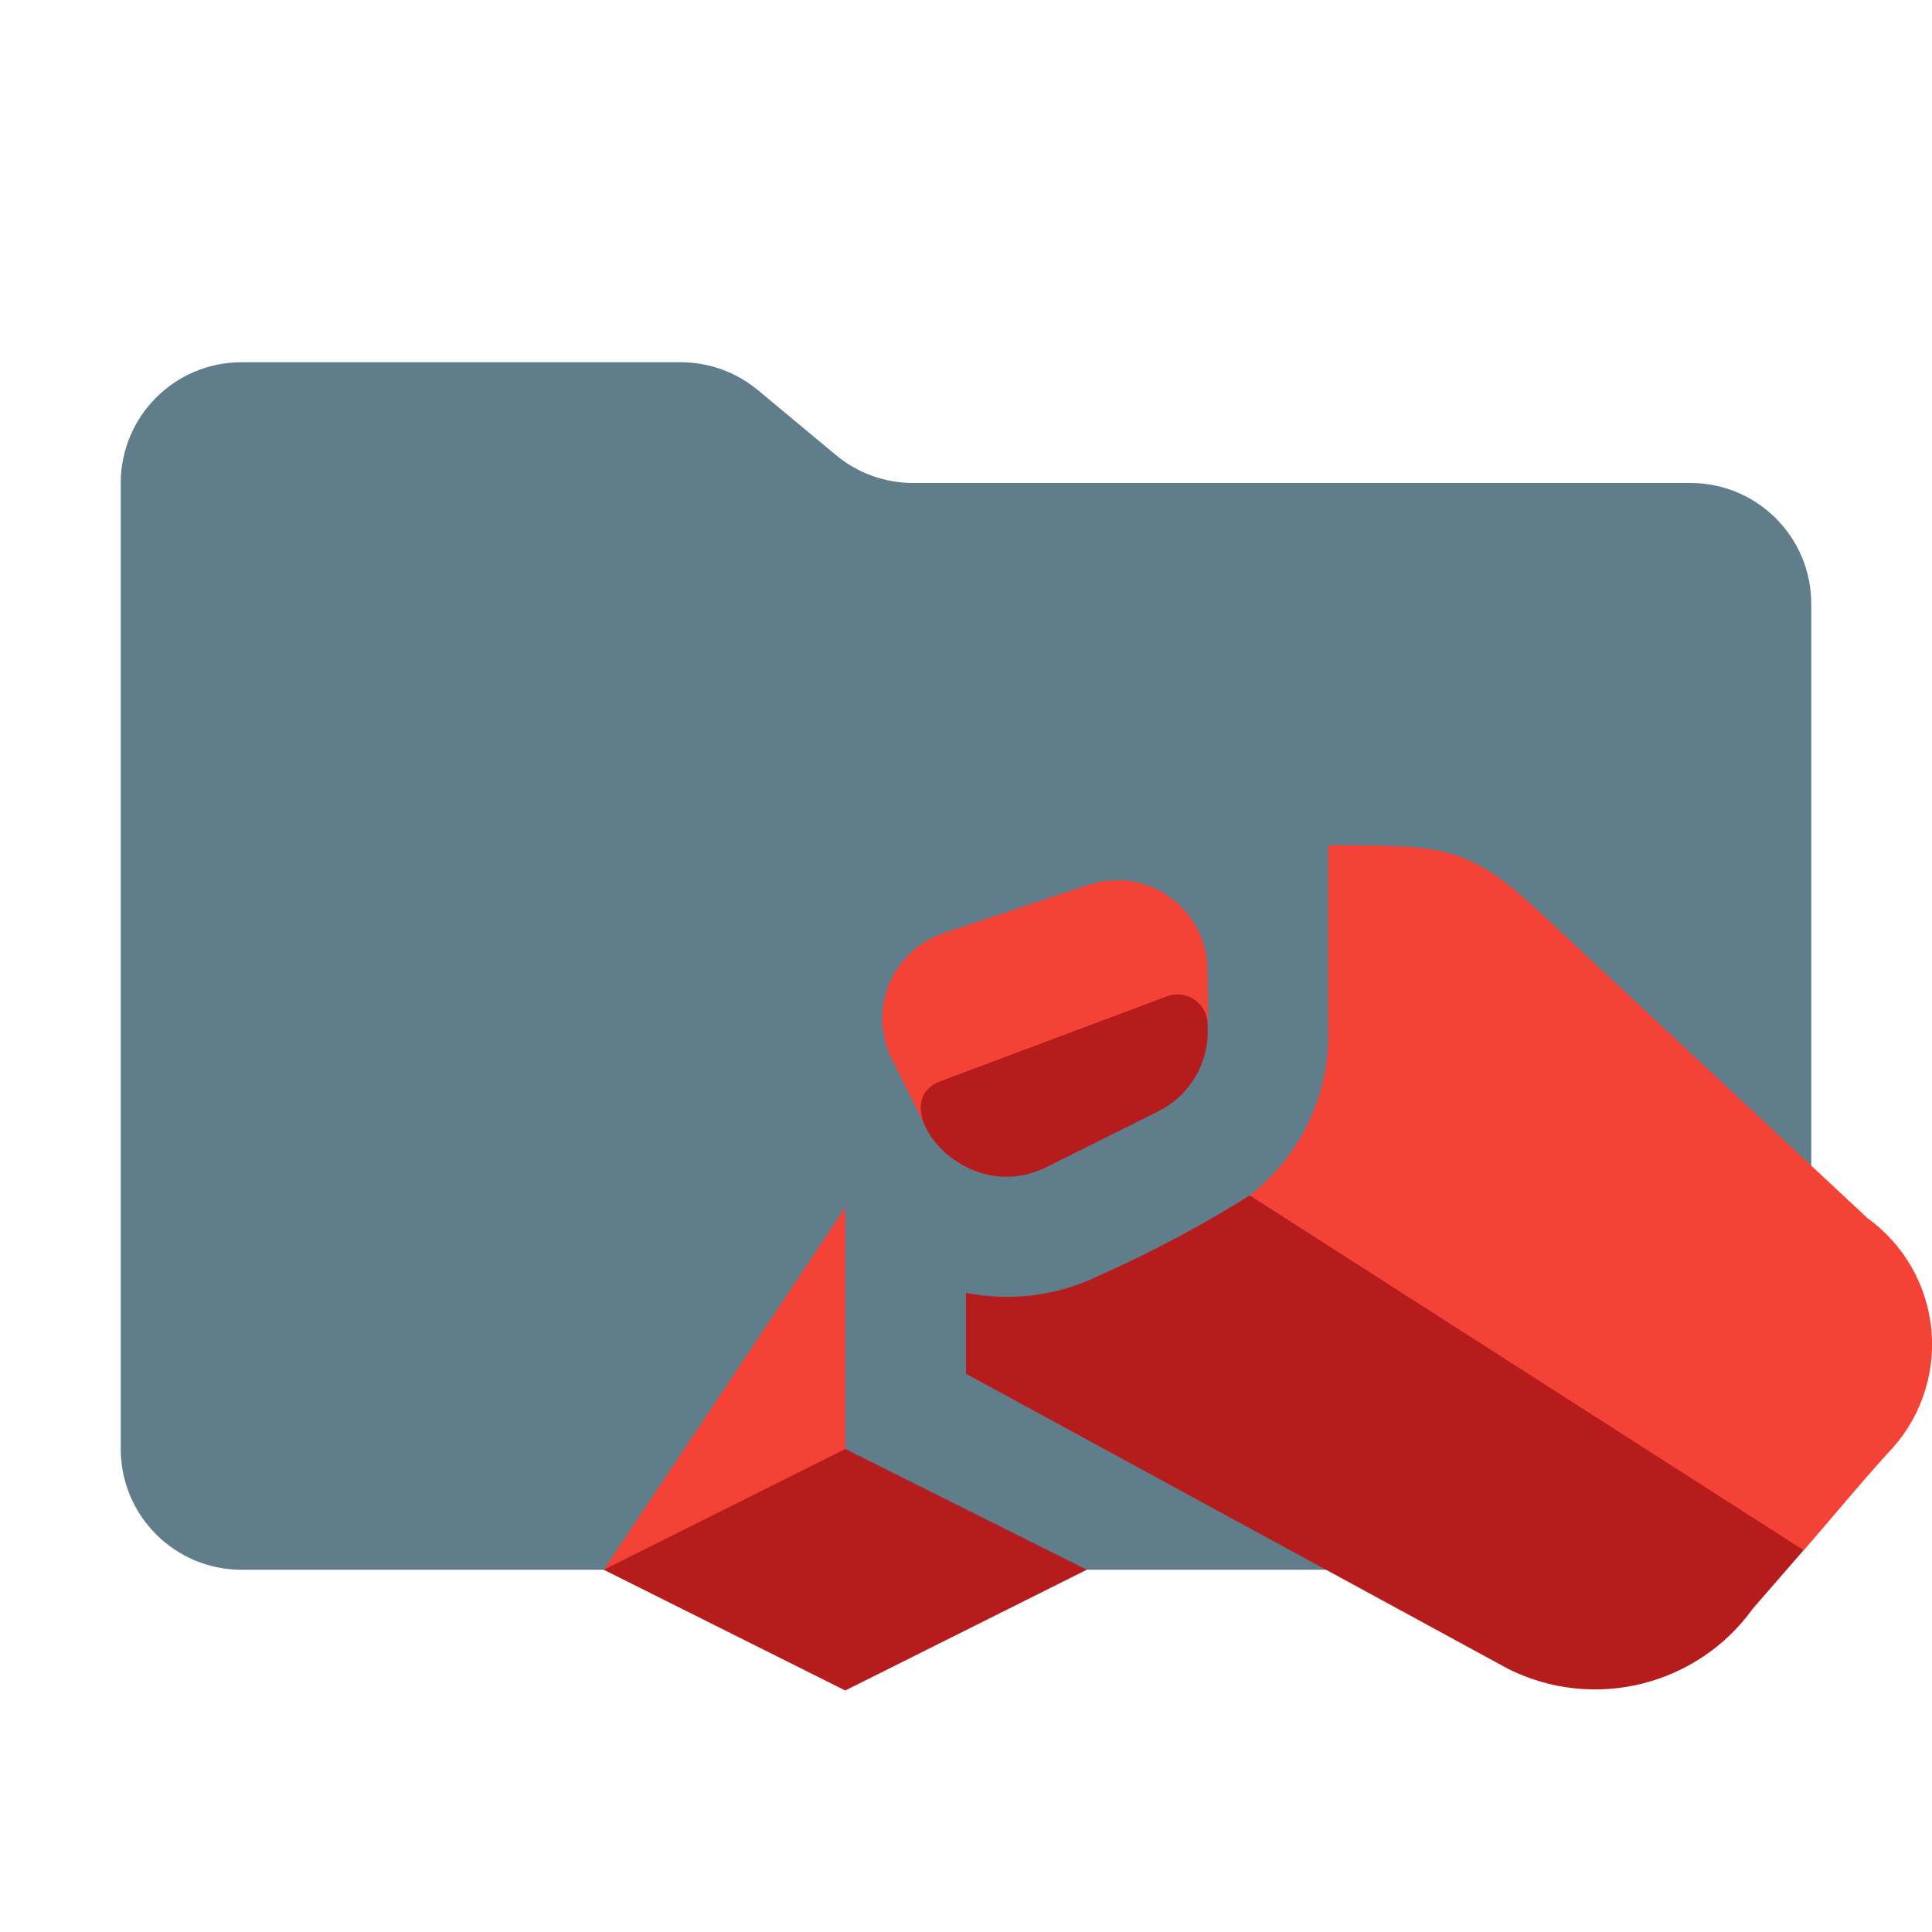
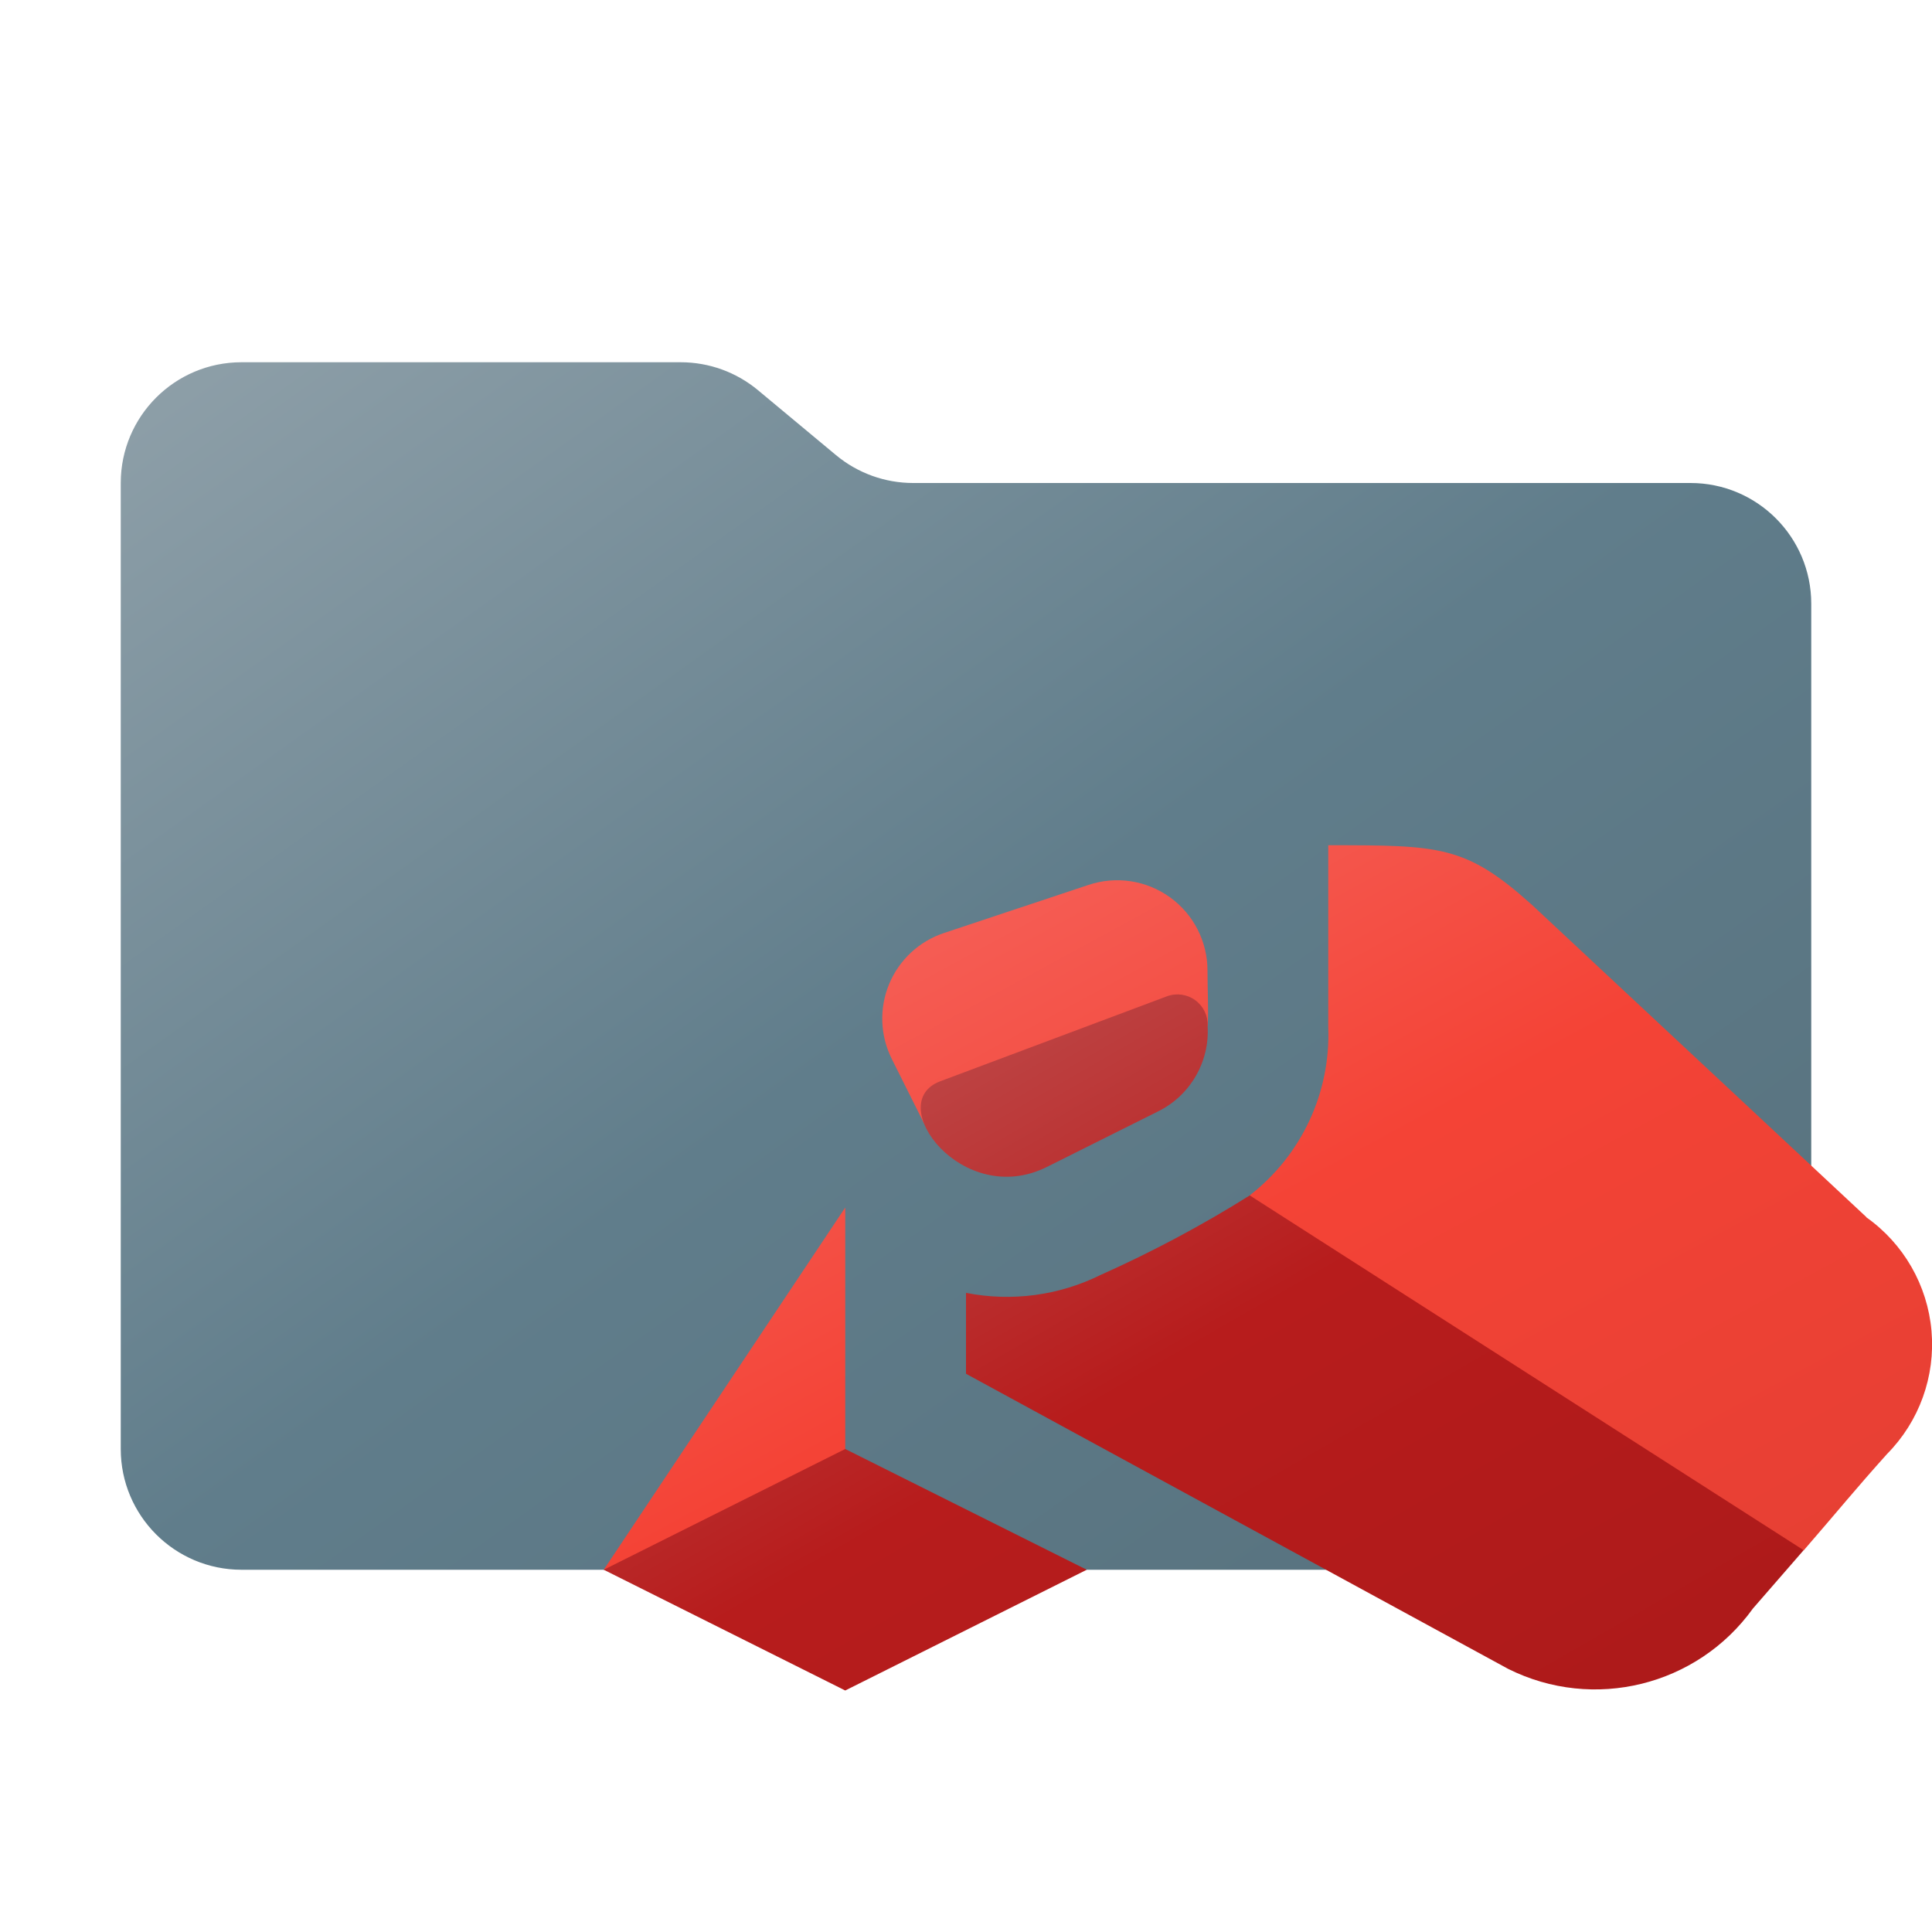
<svg xmlns="http://www.w3.org/2000/svg" viewBox="0 0 16 16">
-   <path id="folder" fill="#607d8b" d="m6.922 3.768-.644-.536A1 1 0 0 0 5.638 3H2a1 1 0 0 0-1 1v8a1 1 0 0 0 1 1h12a1 1 0 0 0 1-1V5a1 1 0 0 0-1-1H7.562a1 1 0 0 1-.64-.232" />
+   <defs>
+     <linearGradient id="auroraGrad0" x1="0%" y1="0%" x2="100%" y2="100%">
+       <stop offset="0%" stop-color="#8fa0a9" />
+       <stop offset="50%" stop-color="#607d8b" />
+       <stop offset="100%" stop-color="#56707c" />
+     </linearGradient>
+     <linearGradient id="auroraGrad1" x1="0%" y1="0%" x2="100%" y2="100%">
+       <stop offset="0%" stop-color="#f56c66" />
+       <stop offset="50%" stop-color="#f44336" />
+       <stop offset="100%" stop-color="#e53f33" />
+     </linearGradient>
+     <linearGradient id="auroraGrad2" x1="0%" y1="0%" x2="100%" y2="100%">
+       <stop offset="0%" stop-color="#c15c5c" />
+       <stop offset="50%" stop-color="#b71c1c" />
+       <stop offset="100%" stop-color="#ac1a1a" />
+     </linearGradient>
+   </defs>
+   <path id="folder" fill="url(#auroraGrad0)" d="m6.922 3.768-.644-.536A1 1 0 0 0 5.638 3H2a1 1 0 0 0-1 1v8a1 1 0 0 0 1 1h12a1 1 0 0 0 1-1V5a1 1 0 0 0-1-1H7.562a1 1 0 0 1-.64-.232" />
  <g id="motive">
-     <path fill="#f44336" d="M7 10v3H5Zm2.013-2.671-1.193.397a.747.747 0 0 0-.433 1.047l.267.534 2.348-.812c.007-.146-.002-.3-.002-.455a.748.748 0 0 0-.987-.711m6.443 2.75L12.683 7.49C12.136 7 11.925 7 11 7v1.506a1.68 1.68 0 0 1-.65 1.393L12 12l2.938.839c.303-.35.425-.503.69-.798a1.29 1.29 0 0 0-.172-1.96" />
-     <path fill="#b71c1c" d="m5 13 2-1 2 1-2 1zm5.35-3.1a10 10 0 0 1-1.232.657 1.75 1.75 0 0 1-1.118.15v.67l4.49 2.444a1.61 1.61 0 0 0 2.027-.5l.42-.483zm-2.564-.945 1.878-.704a.25.25 0 0 1 .337.246.74.74 0 0 1-.416.71l-.915.457c-.7.35-1.358-.531-.884-.709" />
+     <path fill="url(#auroraGrad1)" d="M7 10v3H5Zm2.013-2.671-1.193.397a.747.747 0 0 0-.433 1.047l.267.534 2.348-.812c.007-.146-.002-.3-.002-.455a.748.748 0 0 0-.987-.711m6.443 2.75L12.683 7.49C12.136 7 11.925 7 11 7v1.506a1.68 1.68 0 0 1-.65 1.393L12 12l2.938.839c.303-.35.425-.503.69-.798a1.29 1.29 0 0 0-.172-1.96" />
+     <path fill="url(#auroraGrad2)" d="m5 13 2-1 2 1-2 1zm5.35-3.1a10 10 0 0 1-1.232.657 1.75 1.75 0 0 1-1.118.15v.67l4.49 2.444a1.61 1.61 0 0 0 2.027-.5l.42-.483zm-2.564-.945 1.878-.704a.25.25 0 0 1 .337.246.74.74 0 0 1-.416.71l-.915.457c-.7.35-1.358-.531-.884-.709" />
  </g>
</svg>
